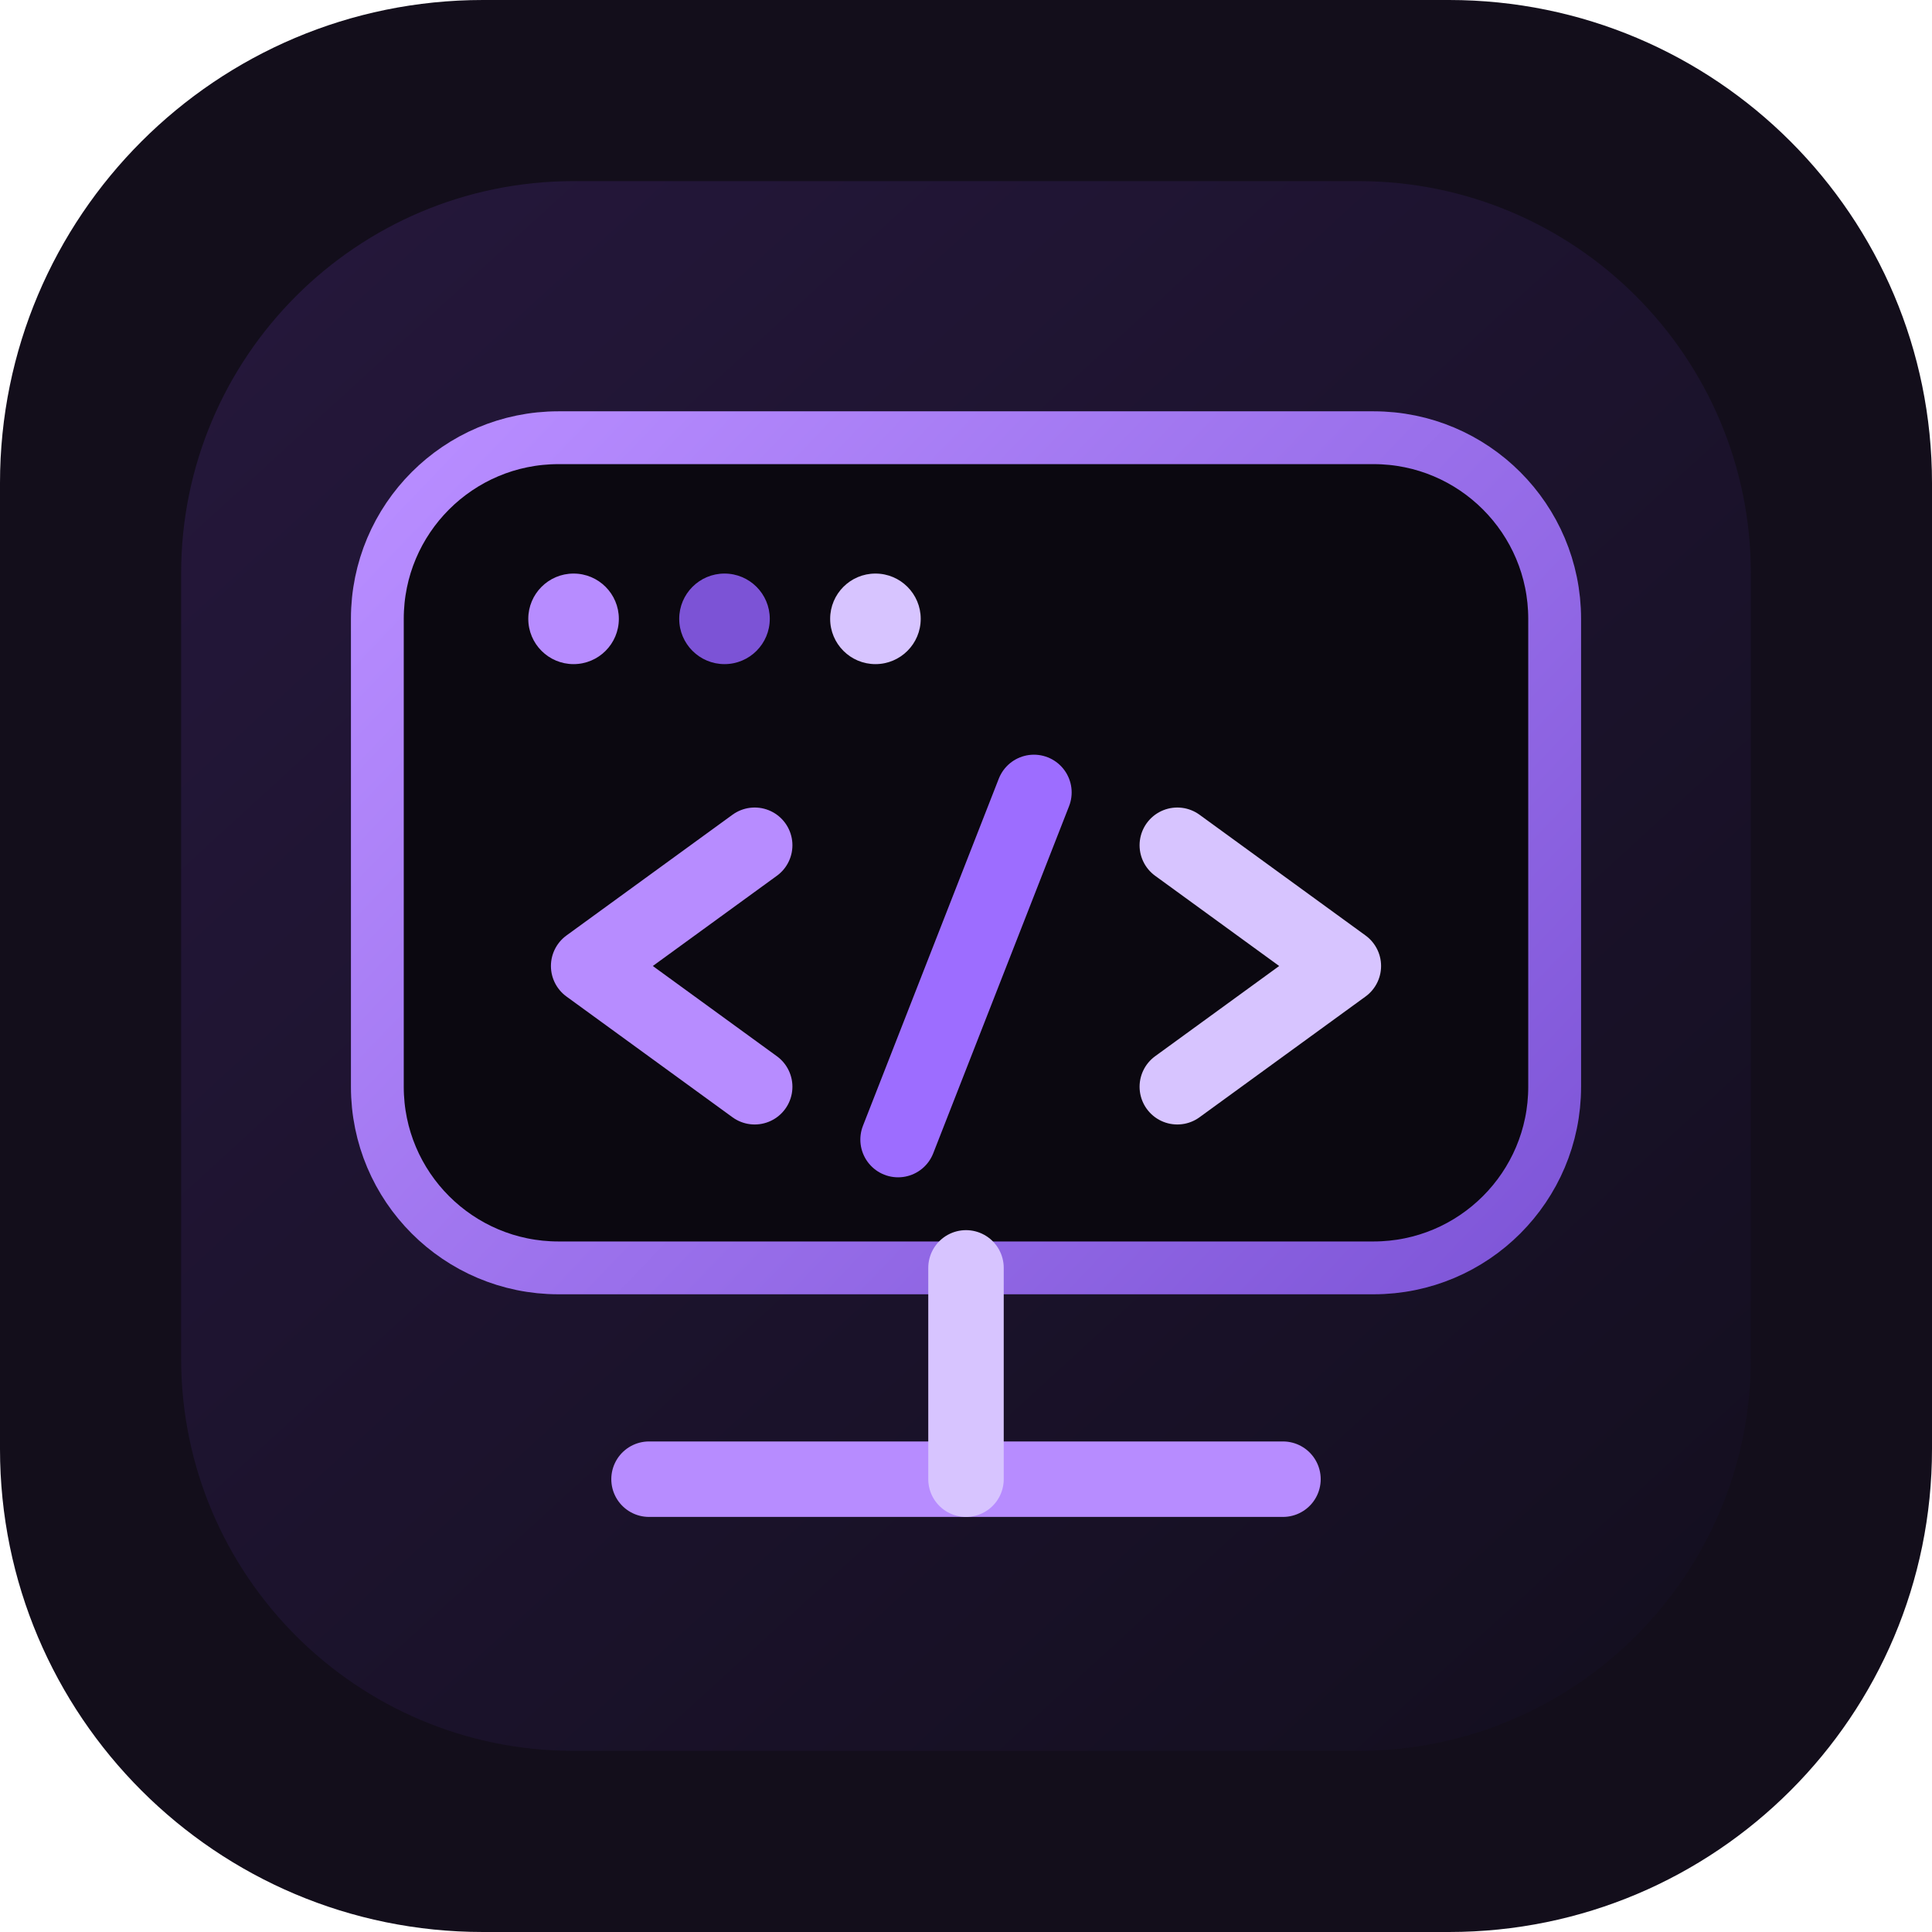
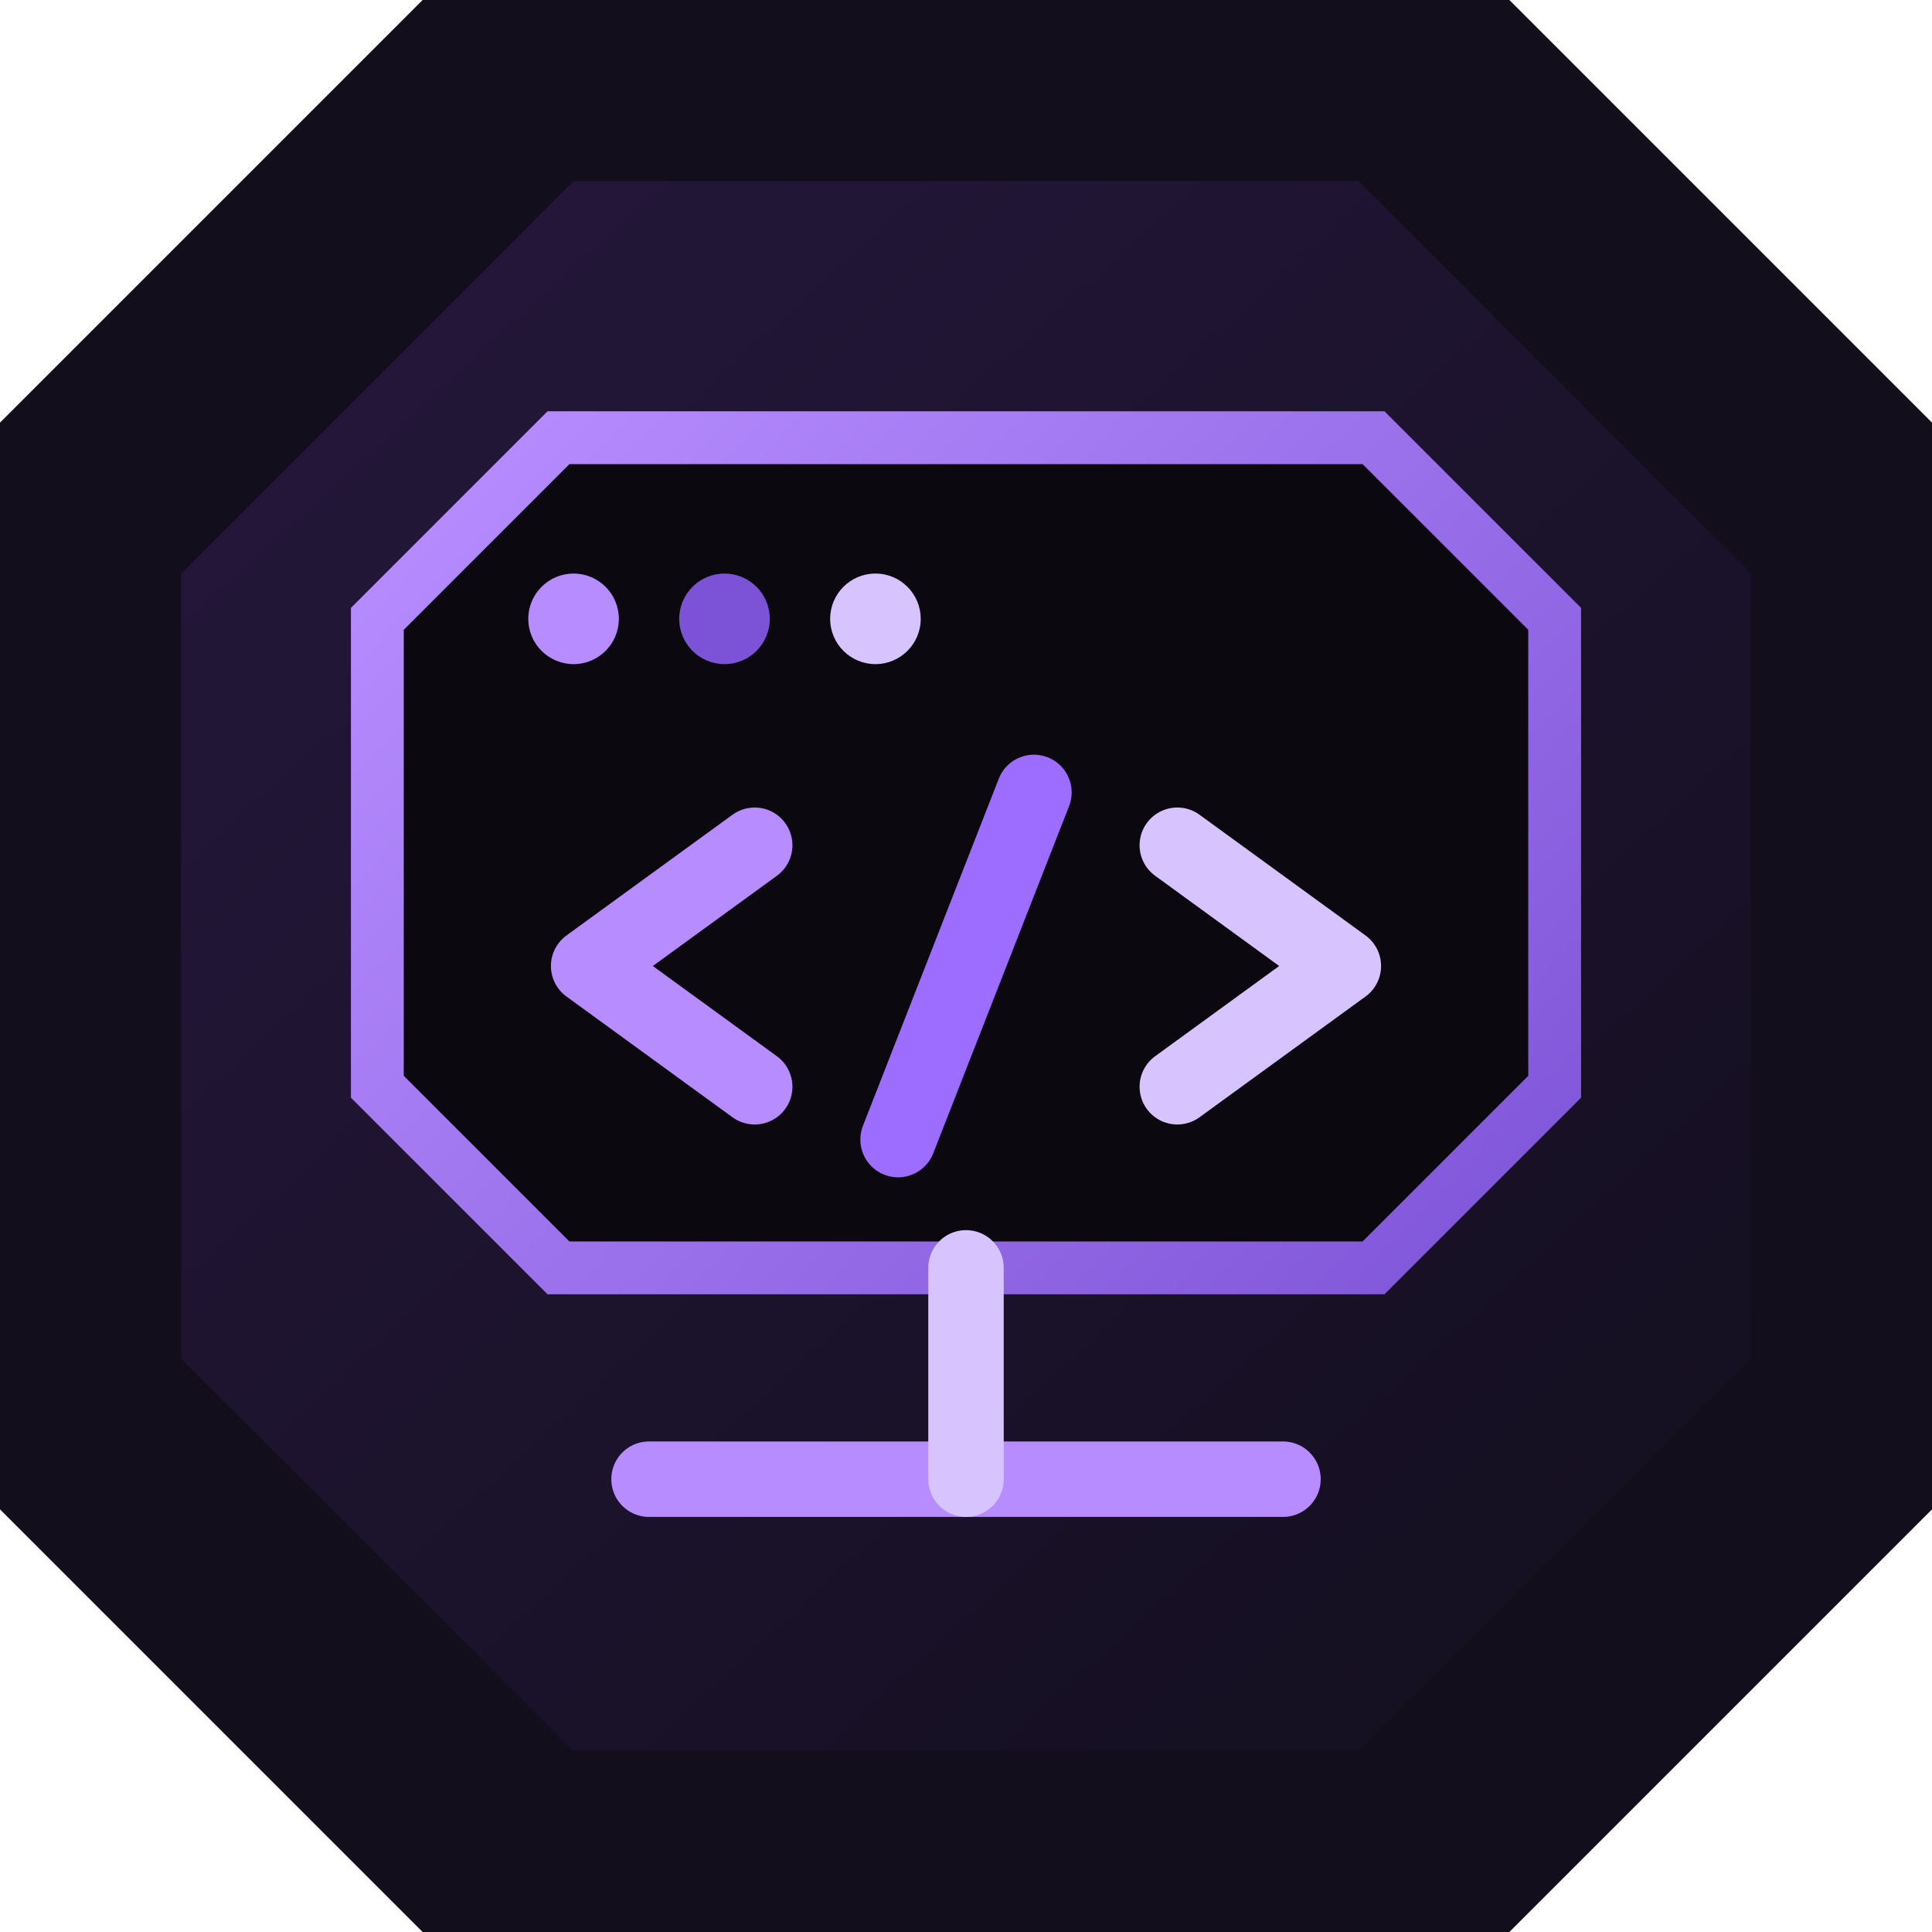
<svg xmlns="http://www.w3.org/2000/svg" width="256" height="256" viewBox="0 0 256 256" fill="none" role="img" aria-labelledby="title desc">
  <defs>
    <linearGradient id="panel" x1="42" y1="34" x2="214" y2="222" gradientUnits="userSpaceOnUse">
      <stop stop-color="#24173A" />
      <stop offset="1" stop-color="#140F20" />
    </linearGradient>
    <linearGradient id="purple" x1="60" y1="58" x2="196" y2="188" gradientUnits="userSpaceOnUse">
      <stop stop-color="#B78CFF" />
      <stop offset="1" stop-color="#7C53D6" />
    </linearGradient>
  </defs>
-   <rect width="256" height="256" rx="64" fill="#130E1B" />
-   <rect x="24" y="24" width="208" height="208" rx="52" fill="url(#panel)" />
-   <rect x="50" y="58" width="156" height="110" rx="24" fill="#0B0810" stroke="url(#purple)" stroke-width="7" />
+   <path d="M56 0H200L256 56V200L200 256H56L0 200V56Z" fill="#130E1B" />
+   <path d="M76 24H180L232 76V180L180 232H76L24 180V76Z" fill="url(#panel)" />
+   <path d="M74 58H182L206 82V144L182 168H74L50 144V82Z" fill="#0B0810" stroke="url(#purple)" stroke-width="7" />
  <circle cx="76" cy="82" r="6" fill="#B78CFF" />
  <circle cx="96" cy="82" r="6" fill="#7C53D6" />
  <circle cx="116" cy="82" r="6" fill="#D7C4FF" />
  <path d="M100 112L78 128L100 144" stroke="#B78CFF" stroke-width="10" stroke-linecap="round" stroke-linejoin="round" />
  <path d="M156 112L178 128L156 144" stroke="#D7C4FF" stroke-width="10" stroke-linecap="round" stroke-linejoin="round" />
  <path d="M119 151L137 105" stroke="#9D6DFF" stroke-width="10" stroke-linecap="round" />
  <path d="M86 196H170" stroke="#B78CFF" stroke-width="10" stroke-linecap="round" />
  <path d="M128 168V196" stroke="#D7C4FF" stroke-width="10" stroke-linecap="round" />
</svg>
